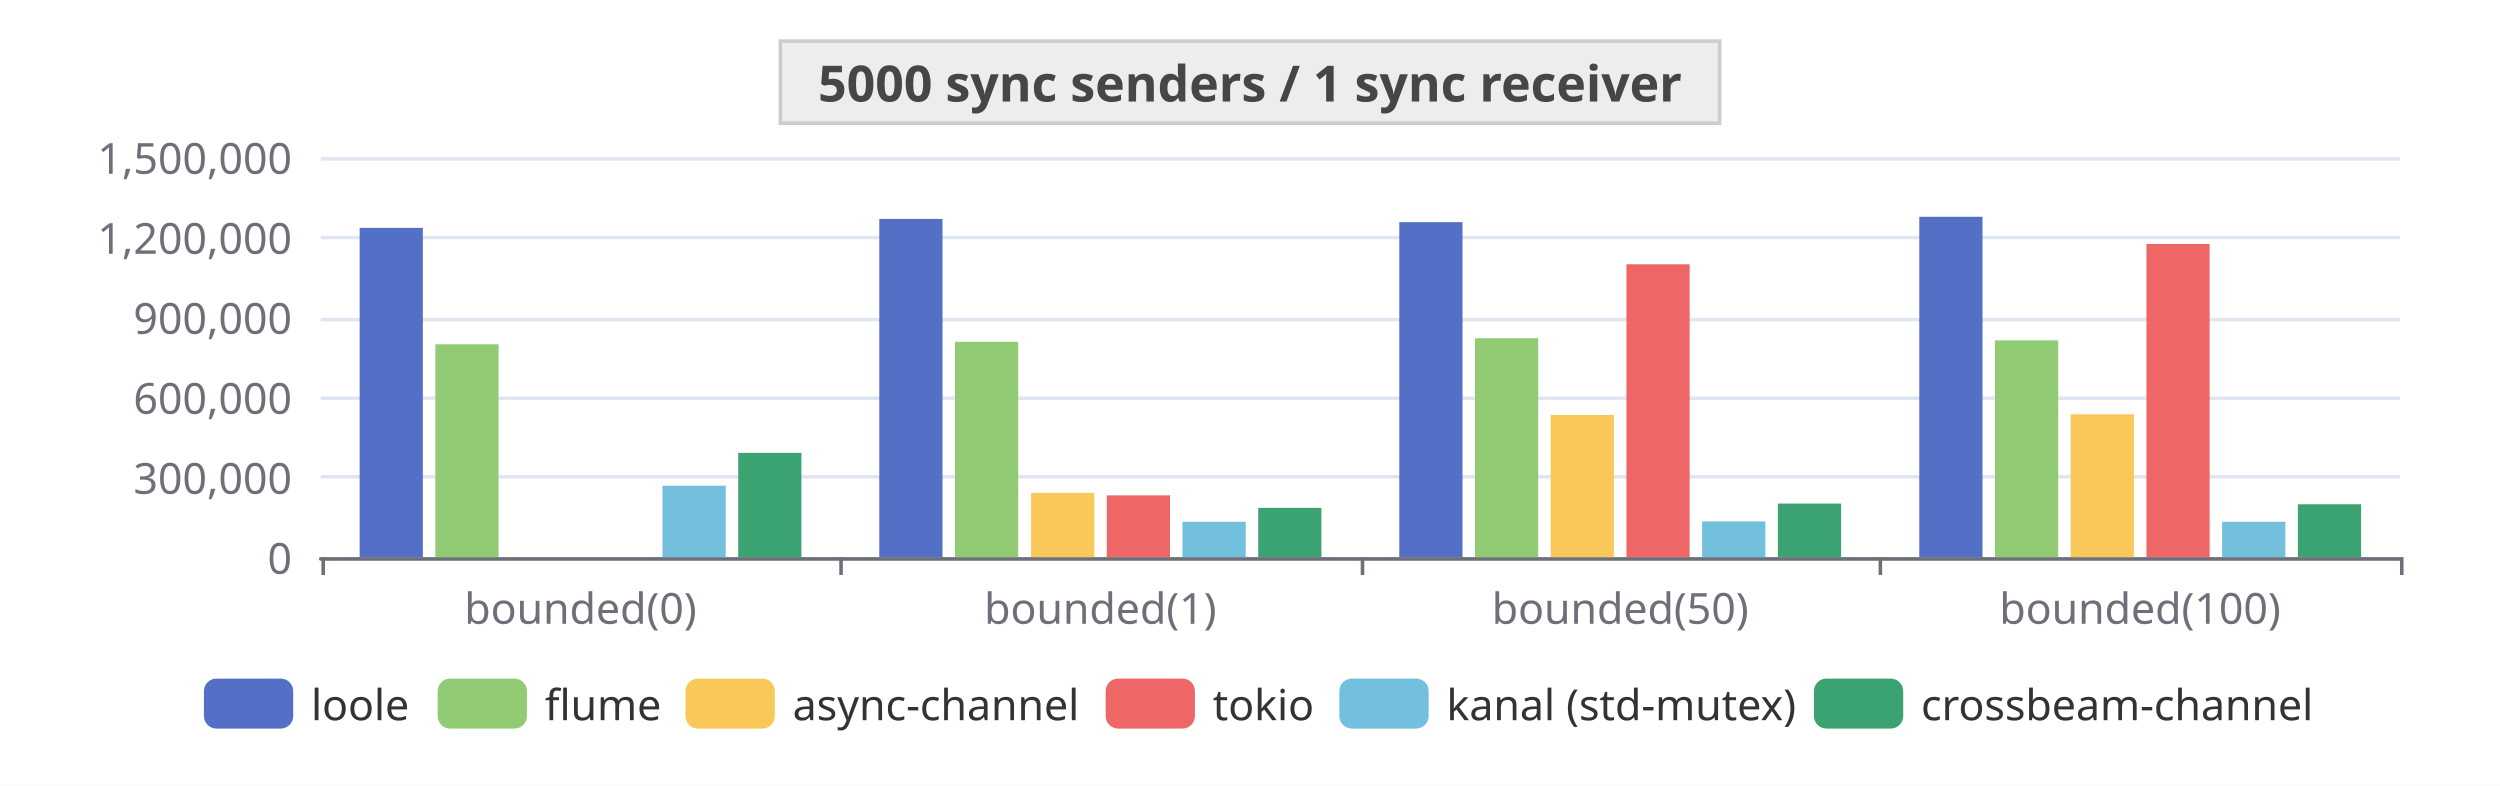
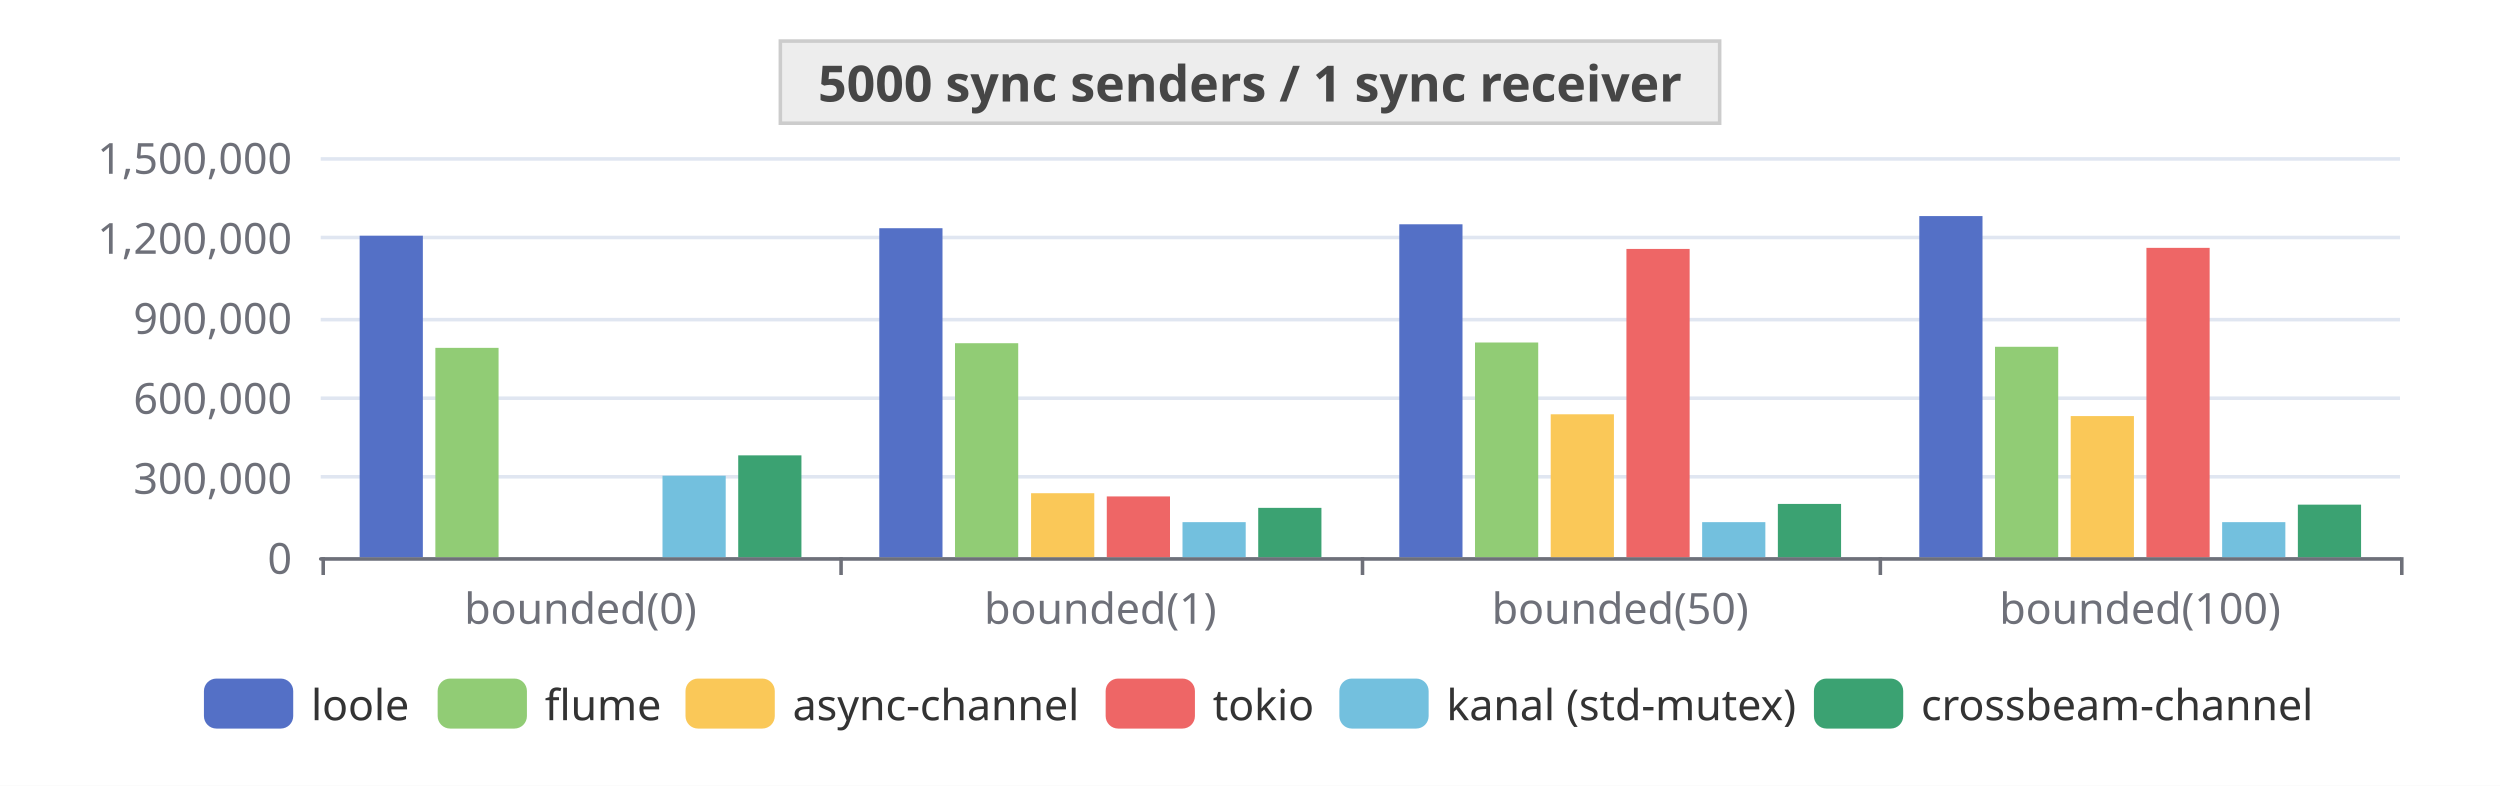
<svg xmlns="http://www.w3.org/2000/svg" width="700" height="220" version="1.1" baseProfile="full" viewBox="0 0 700 220">
  <rect width="700" height="220" x="0" y="0" id="0" fill="white" />
  <path d="M89.8 156.5L672 156.5" fill="none" stroke="#E0E6F1" />
  <path d="M89.8 133.5L672 133.5" fill="none" stroke="#E0E6F1" />
  <path d="M89.8 111.5L672 111.5" fill="none" stroke="#E0E6F1" />
  <path d="M89.8 89.5L672 89.5" fill="none" stroke="#E0E6F1" />
  <path d="M89.8 66.5L672 66.5" fill="none" stroke="#E0E6F1" />
  <path d="M89.8 44.5L672 44.5" fill="none" stroke="#E0E6F1" />
  <path d="M89.8 156.5L672 156.5" fill="none" stroke="#6E7079" stroke-linecap="round" />
  <path d="M90.5 156L90.5 161" fill="none" stroke="#6E7079" />
  <path d="M235.5 156L235.5 161" fill="none" stroke="#6E7079" />
  <path d="M381.5 156L381.5 161" fill="none" stroke="#6E7079" />
  <path d="M526.5 156L526.5 161" fill="none" stroke="#6E7079" />
  <path d="M672.5 156L672.5 161" fill="none" stroke="#6E7079" />
  <text dominant-baseline="central" text-anchor="end" style="font-size:12px;font-family:sans-serif;" transform="translate(81.76 156)" fill="#6E7079">0</text>
  <text dominant-baseline="central" text-anchor="end" style="font-size:12px;font-family:sans-serif;" transform="translate(81.76 133.6)" fill="#6E7079">300,000</text>
  <text dominant-baseline="central" text-anchor="end" style="font-size:12px;font-family:sans-serif;" transform="translate(81.76 111.2)" fill="#6E7079">600,000</text>
  <text dominant-baseline="central" text-anchor="end" style="font-size:12px;font-family:sans-serif;" transform="translate(81.76 88.8)" fill="#6E7079">900,000</text>
  <text dominant-baseline="central" text-anchor="end" style="font-size:12px;font-family:sans-serif;" transform="translate(81.76 66.4)" fill="#6E7079">1,200,000</text>
  <text dominant-baseline="central" text-anchor="end" style="font-size:12px;font-family:sans-serif;" transform="translate(81.76 44)" fill="#6E7079">1,500,000</text>
  <text dominant-baseline="central" text-anchor="middle" style="font-size:12px;font-family:sans-serif;" y="6" transform="translate(162.54 164)" fill="#6E7079">bounded(0)</text>
  <text dominant-baseline="central" text-anchor="middle" style="font-size:12px;font-family:sans-serif;" y="6" transform="translate(308.1 164)" fill="#6E7079">bounded(1)</text>
  <text dominant-baseline="central" text-anchor="middle" style="font-size:12px;font-family:sans-serif;" y="6" transform="translate(453.66 164)" fill="#6E7079">bounded(50)</text>
  <text dominant-baseline="central" text-anchor="middle" style="font-size:12px;font-family:sans-serif;" y="6" transform="translate(599.22 164)" fill="#6E7079">bounded(100)</text>
-   <path d="M100.7 156l17.7 0l0 -92.2l-17.7 0Z" fill="#5470c6" />
-   <path d="M246.2 156l17.7 0l0 -94.7l-17.7 0Z" fill="#5470c6" />
-   <path d="M391.8 156l17.7 0l0 -93.8l-17.7 0Z" fill="#5470c6" />
-   <path d="M537.4 156l17.7 0l0 -95.3l-17.7 0Z" fill="#5470c6" />
-   <path d="M121.9 156l17.7 0l0 -59.6l-17.7 0Z" fill="#91cc75" />
-   <path d="M267.4 156l17.7 0l0 -60.3l-17.7 0Z" fill="#91cc75" />
-   <path d="M413 156l17.7 0l0 -61.3l-17.7 0Z" fill="#91cc75" />
-   <path d="M558.6 156l17.7 0l0 -60.7l-17.7 0Z" fill="#91cc75" />
+   <path d="M100.7 156l17.7 0l0 -90l-17.7 0Z" fill="#5470c6" />
+   <path d="M246.2 156l17.7 0l0 -92.1l-17.7 0Z" fill="#5470c6" />
+   <path d="M391.8 156l17.7 0l0 -93.2l-17.7 0Z" fill="#5470c6" />
+   <path d="M537.4 156l17.7 0l0 -95.5l-17.7 0Z" fill="#5470c6" />
+   <path d="M121.9 156l17.7 0l0 -58.6l-17.7 0Z" fill="#91cc75" />
+   <path d="M267.4 156l17.7 0l0 -59.9l-17.7 0Z" fill="#91cc75" />
+   <path d="M413 156l17.7 0l0 -60.1l-17.7 0Z" fill="#91cc75" />
+   <path d="M558.6 156l17.7 0l0 -58.9l-17.7 0Z" fill="#91cc75" />
  <path d="M143.1 156l17.7 0l0 0l-17.7 0Z" fill="#fac858" />
-   <path d="M288.7 156l17.7 0l0 -18l-17.7 0Z" fill="#fac858" />
-   <path d="M434.2 156l17.7 0l0 -39.8l-17.7 0Z" fill="#fac858" />
-   <path d="M579.8 156l17.7 0l0 -40l-17.7 0Z" fill="#fac858" />
+   <path d="M288.7 156l17.7 0l0 -17.9l-17.7 0Z" fill="#fac858" />
+   <path d="M434.2 156l17.7 0l0 -40l-17.7 0Z" fill="#fac858" />
+   <path d="M579.8 156l17.7 0l0 -39.5l-17.7 0Z" fill="#fac858" />
  <path d="M164.3 156l17.7 0l0 0l-17.7 0Z" fill="#ee6666" />
-   <path d="M309.9 156l17.7 0l0 -17.3l-17.7 0Z" fill="#ee6666" />
-   <path d="M455.4 156l17.7 0l0 -82l-17.7 0Z" fill="#ee6666" />
-   <path d="M601 156l17.7 0l0 -87.7l-17.7 0Z" fill="#ee6666" />
-   <path d="M185.5 156l17.7 0l0 -20l-17.7 0Z" fill="#73c0de" />
-   <path d="M331.1 156l17.7 0l0 -9.9l-17.7 0Z" fill="#73c0de" />
-   <path d="M476.6 156l17.7 0l0 -10l-17.7 0Z" fill="#73c0de" />
-   <path d="M622.2 156l17.7 0l0 -9.9l-17.7 0Z" fill="#73c0de" />
-   <path d="M206.7 156l17.7 0l0 -29.2l-17.7 0Z" fill="#3ba272" />
+   <path d="M309.9 156l17.7 0l0 -17l-17.7 0Z" fill="#ee6666" />
+   <path d="M455.4 156l17.7 0l0 -86.3l-17.7 0Z" fill="#ee6666" />
+   <path d="M601 156l17.7 0l0 -86.6l-17.7 0Z" fill="#ee6666" />
+   <path d="M185.5 156l17.7 0l0 -22.8l-17.7 0Z" fill="#73c0de" />
+   <path d="M331.1 156l17.7 0l0 -9.8l-17.7 0Z" fill="#73c0de" />
+   <path d="M476.6 156l17.7 0l0 -9.8l-17.7 0Z" fill="#73c0de" />
+   <path d="M622.2 156l17.7 0l0 -9.8l-17.7 0Z" fill="#73c0de" />
+   <path d="M206.7 156l17.7 0l0 -28.5l-17.7 0Z" fill="#3ba272" />
  <path d="M352.3 156l17.7 0l0 -13.8l-17.7 0Z" fill="#3ba272" />
-   <path d="M497.8 156l17.7 0l0 -15l-17.7 0Z" fill="#3ba272" />
-   <path d="M643.4 156l17.7 0l0 -14.8l-17.7 0Z" fill="#3ba272" />
+   <path d="M497.8 156l17.7 0l0 -14.9l-17.7 0Z" fill="#3ba272" />
+   <path d="M643.4 156l17.7 0l0 -14.7l-17.7 0Z" fill="#3ba272" />
  <path d="M-5 -5l595.8 0l0 24l-595.8 0Z" transform="translate(57.1 190)" fill="rgb(0,0,0)" fill-opacity="0" stroke="#ccc" stroke-width="0" />
  <path d="M3.5 0L21.5 0A3.5 3.5 0 0 1 25 3.5L25 10.5A3.5 3.5 0 0 1 21.5 14L3.5 14A3.5 3.5 0 0 1 0 10.5L0 3.5A3.5 3.5 0 0 1 3.5 0" transform="translate(57.1 190)" fill="#5470c6" />
  <text dominant-baseline="central" text-anchor="start" style="font-size:12px;font-family:sans-serif;" x="30" y="7" transform="translate(57.1 190)" fill="#333">loole</text>
  <path d="M3.5 0L21.5 0A3.5 3.5 0 0 1 25 3.5L25 10.5A3.5 3.5 0 0 1 21.5 14L3.5 14A3.5 3.5 0 0 1 0 10.5L0 3.5A3.5 3.5 0 0 1 3.5 0" transform="translate(122.54 190)" fill="#91cc75" />
  <text dominant-baseline="central" text-anchor="start" style="font-size:12px;font-family:sans-serif;" x="30" y="7" transform="translate(122.54 190)" fill="#333">flume</text>
  <path d="M3.5 0L21.5 0A3.5 3.5 0 0 1 25 3.5L25 10.5A3.5 3.5 0 0 1 21.5 14L3.5 14A3.5 3.5 0 0 1 0 10.5L0 3.5A3.5 3.5 0 0 1 3.5 0" transform="translate(191.94 190)" fill="#fac858" />
  <text dominant-baseline="central" text-anchor="start" style="font-size:12px;font-family:sans-serif;" x="30" y="7" transform="translate(191.94 190)" fill="#333">async-channel</text>
  <path d="M3.5 0L21.5 0A3.5 3.5 0 0 1 25 3.5L25 10.5A3.5 3.5 0 0 1 21.5 14L3.5 14A3.5 3.5 0 0 1 0 10.5L0 3.5A3.5 3.5 0 0 1 3.5 0" transform="translate(309.58 190)" fill="#ee6666" />
  <text dominant-baseline="central" text-anchor="start" style="font-size:12px;font-family:sans-serif;" x="30" y="7" transform="translate(309.58 190)" fill="#333">tokio</text>
  <path d="M3.5 0L21.5 0A3.5 3.5 0 0 1 25 3.5L25 10.5A3.5 3.5 0 0 1 21.5 14L3.5 14A3.5 3.5 0 0 1 0 10.5L0 3.5A3.5 3.5 0 0 1 3.5 0" transform="translate(375.02 190)" fill="#73c0de" />
  <text dominant-baseline="central" text-anchor="start" style="font-size:12px;font-family:sans-serif;" xml:space="preserve" x="30" y="7" transform="translate(375.02 190)" fill="#333">kanal (std-mutex)</text>
  <path d="M3.5 0L21.5 0A3.5 3.5 0 0 1 25 3.5L25 10.5A3.5 3.5 0 0 1 21.5 14L3.5 14A3.5 3.5 0 0 1 0 10.5L0 3.5A3.5 3.5 0 0 1 3.5 0" transform="translate(507.9 190)" fill="#3ba272" />
  <text dominant-baseline="central" text-anchor="start" style="font-size:12px;font-family:sans-serif;" x="30" y="7" transform="translate(507.9 190)" fill="#333">crossbeam-channel</text>
  <path d="M-131.5 -4.5l263 0l0 23l-263 0Z" transform="translate(350 16)" fill="#ddd8" stroke="#ccc" />
  <text dominant-baseline="central" text-anchor="middle" style="font-size:14px;font-family:sans-serif;font-weight:bold;" xml:space="preserve" y="7" transform="translate(350 16)" fill="#464646">5000 sync senders / 1 sync receiver</text>
</svg>
